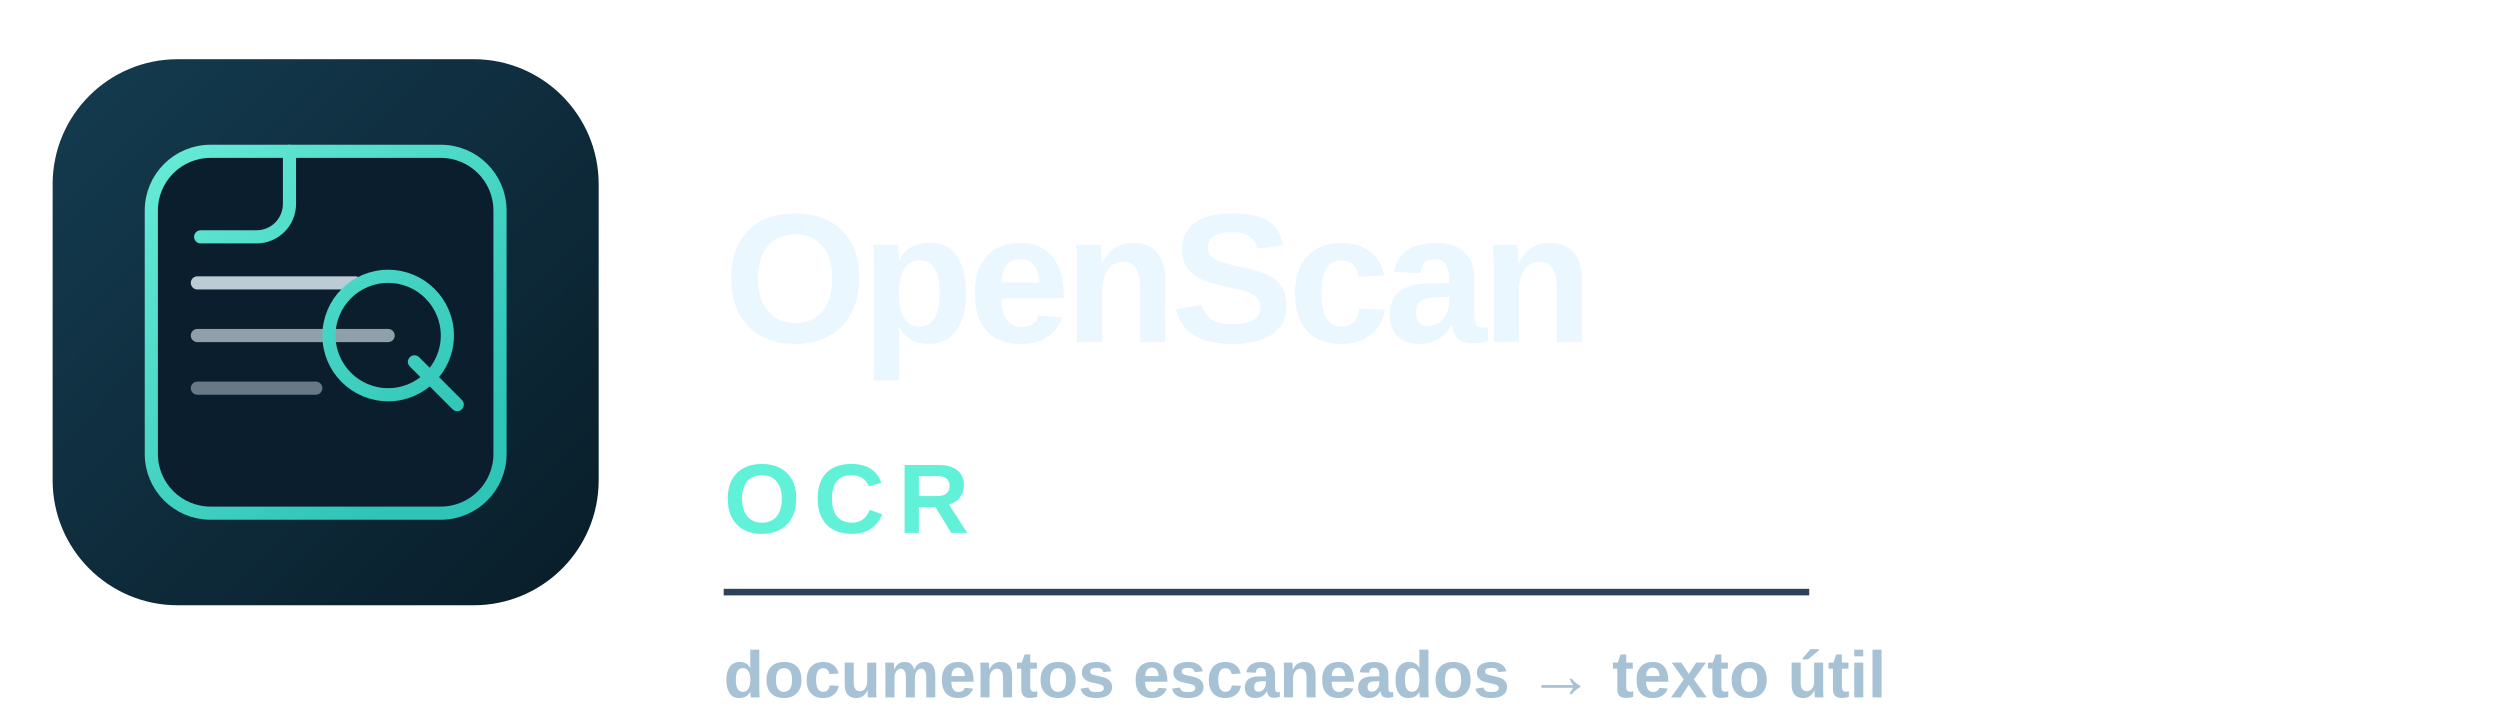
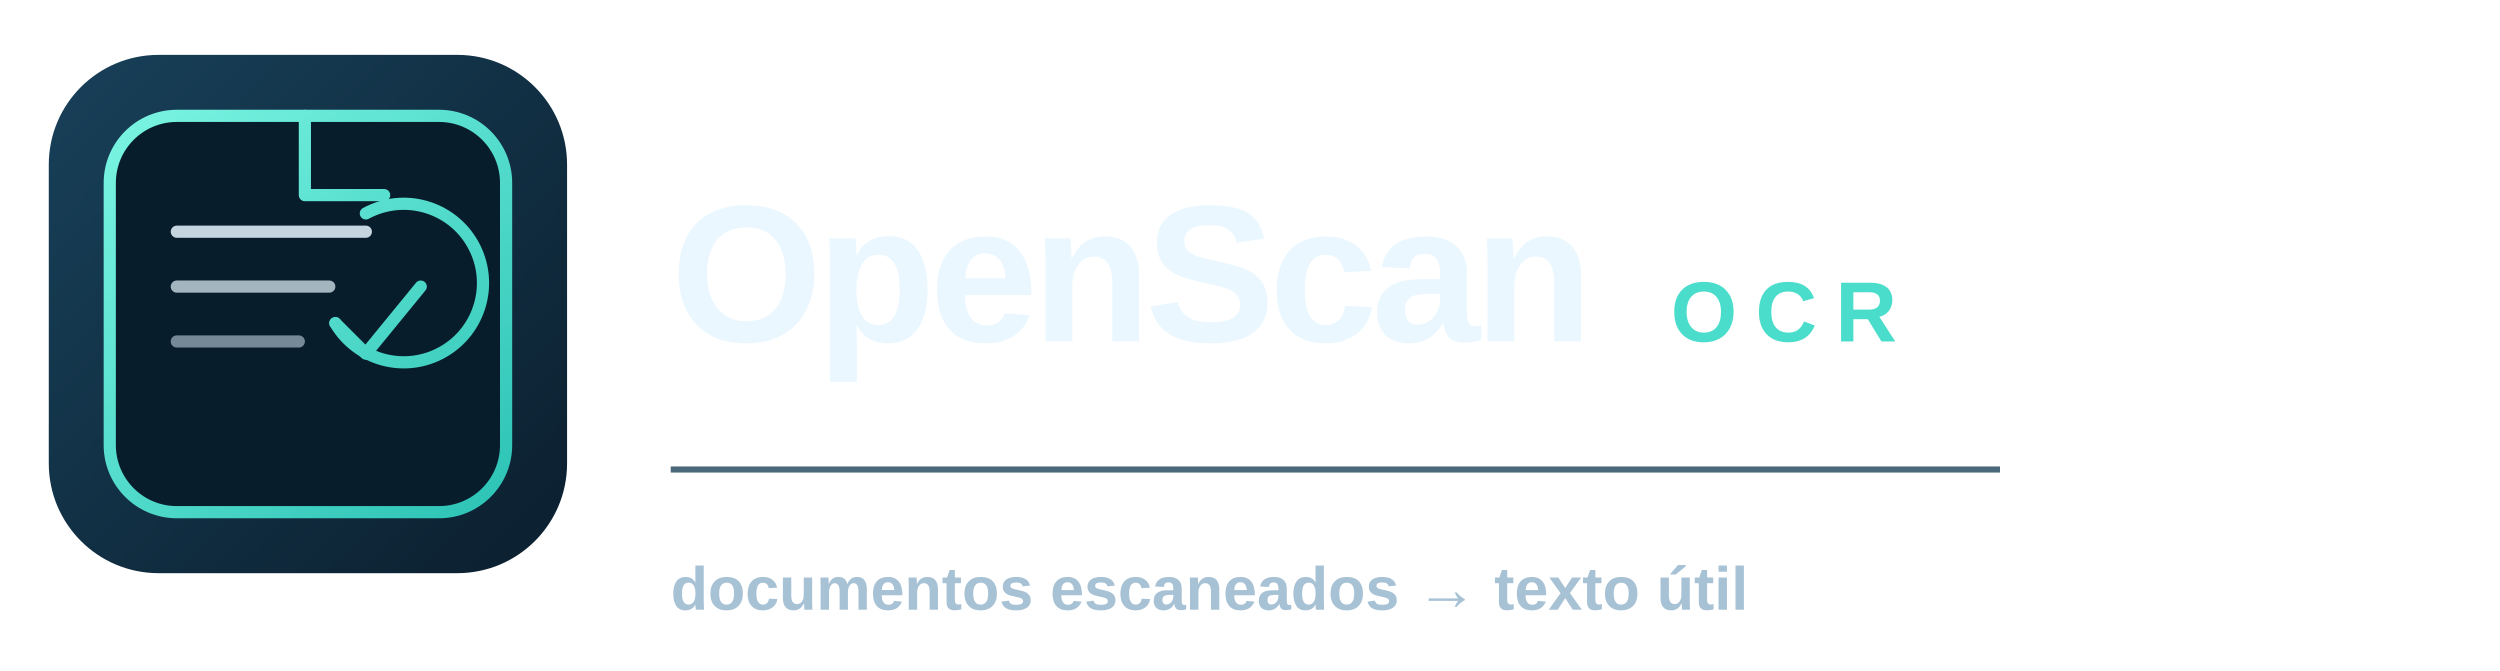
- <svg xmlns="http://www.w3.org/2000/svg" width="760" height="220" viewBox="0 0 760 220" fill="none">
+ <svg xmlns="http://www.w3.org/2000/svg" width="820" height="220" viewBox="0 0 820 220" fill="none">
  <defs>
-     <linearGradient id="bg" x1="8" y1="10" x2="176" y2="176" gradientUnits="userSpaceOnUse">
-       <stop stop-color="#153D52" />
-       <stop offset="1" stop-color="#091E2A" />
+     <linearGradient id="bg" x1="6" y1="10" x2="188" y2="186" gradientUnits="userSpaceOnUse">
+       <stop stop-color="#173F57" />
+       <stop offset="1" stop-color="#0A1B2A" />
    </linearGradient>
-     <linearGradient id="accent" x1="28" y1="22" x2="130" y2="144" gradientUnits="userSpaceOnUse">
-       <stop stop-color="#74F4DE" />
+     <linearGradient id="accent" x1="26" y1="18" x2="142" y2="150" gradientUnits="userSpaceOnUse">
+       <stop stop-color="#7AF4E2" />
      <stop offset="1" stop-color="#2EC4B6" />
    </linearGradient>
  </defs>
-   <g>
-     <rect x="16" y="18" width="166" height="166" rx="38" fill="url(#bg)" />
-     <rect x="46" y="46" width="106" height="110" rx="18" fill="#0A1E2D" stroke="url(#accent)" stroke-width="4" />
-     <path d="M88 46V62C88 67.523 83.523 72 78 72H61" stroke="url(#accent)" stroke-width="4" stroke-linecap="round" />
-     <path d="M60 86H108" stroke="#E9F7FF" stroke-width="4" stroke-linecap="round" opacity="0.8" />
-     <path d="M60 102H118" stroke="#E9F7FF" stroke-width="4" stroke-linecap="round" opacity="0.6" />
-     <path d="M60 118H96" stroke="#E9F7FF" stroke-width="4" stroke-linecap="round" opacity="0.42" />
-     <circle cx="118" cy="102" r="18" stroke="url(#accent)" stroke-width="4" fill="none" />
-     <path d="M126 110L139 123" stroke="url(#accent)" stroke-width="4" stroke-linecap="round" />
+   <g transform="translate(16 18)">
+     <rect width="170" height="170" rx="36" fill="url(#bg)" />
+     <rect x="20" y="20" width="130" height="130" rx="22" fill="#071D2C" stroke="url(#accent)" stroke-width="4" />
+     <path d="M84 20V46H110" stroke="url(#accent)" stroke-width="4" stroke-linecap="round" stroke-linejoin="round" />
+     <path d="M42 58H104" stroke="#E5F6FF" stroke-width="4" stroke-linecap="round" opacity="0.85" />
+     <path d="M42 76H92" stroke="#E5F6FF" stroke-width="4" stroke-linecap="round" opacity="0.7" />
+     <path d="M42 94H82" stroke="#E5F6FF" stroke-width="4" stroke-linecap="round" opacity="0.5" />
+     <path d="M104 52A26 26 0 1 1 94 88" stroke="url(#accent)" stroke-width="4" stroke-linecap="round" />
+     <path d="M94 88L104 98L122 76" stroke="url(#accent)" stroke-width="4" stroke-linecap="round" stroke-linejoin="round" />
  </g>
-   <g transform="translate(220 52)">
-     <text x="0" y="52" fill="#EAF7FF" font-family="Segoe UI, Arial, sans-serif" font-size="56" font-weight="700" letter-spacing="-1.8">OpenScan</text>
-     <text x="0" y="110" fill="#60F1D8" font-family="Segoe UI, Arial, sans-serif" font-size="30" font-weight="700" letter-spacing="4">OCR</text>
-     <path d="M0 128H330" stroke="#2D425A" stroke-width="2" />
-     <text x="0" y="160" fill="#A7C1D5" font-family="Segoe UI, Arial, sans-serif" font-size="20" font-weight="600">documentos escaneados → texto útil</text>
+   <g transform="translate(220 56)">
+     <text x="0" y="56" fill="#EAF7FF" font-family="Segoe UI, Arial, sans-serif" font-size="64" font-weight="700" letter-spacing="-2">OpenScan</text>
+     <text x="328" y="56" fill="#4ADDCB" font-family="Segoe UI, Arial, sans-serif" font-size="28" font-weight="700" letter-spacing="6">OCR</text>
+     <path d="M0 98H436" stroke="#4A687A" stroke-width="2" />
+     <text x="0" y="144" fill="#A7C1D5" font-family="Segoe UI, Arial, sans-serif" font-size="20" font-weight="600">documentos escaneados → texto útil</text>
  </g>
</svg>
